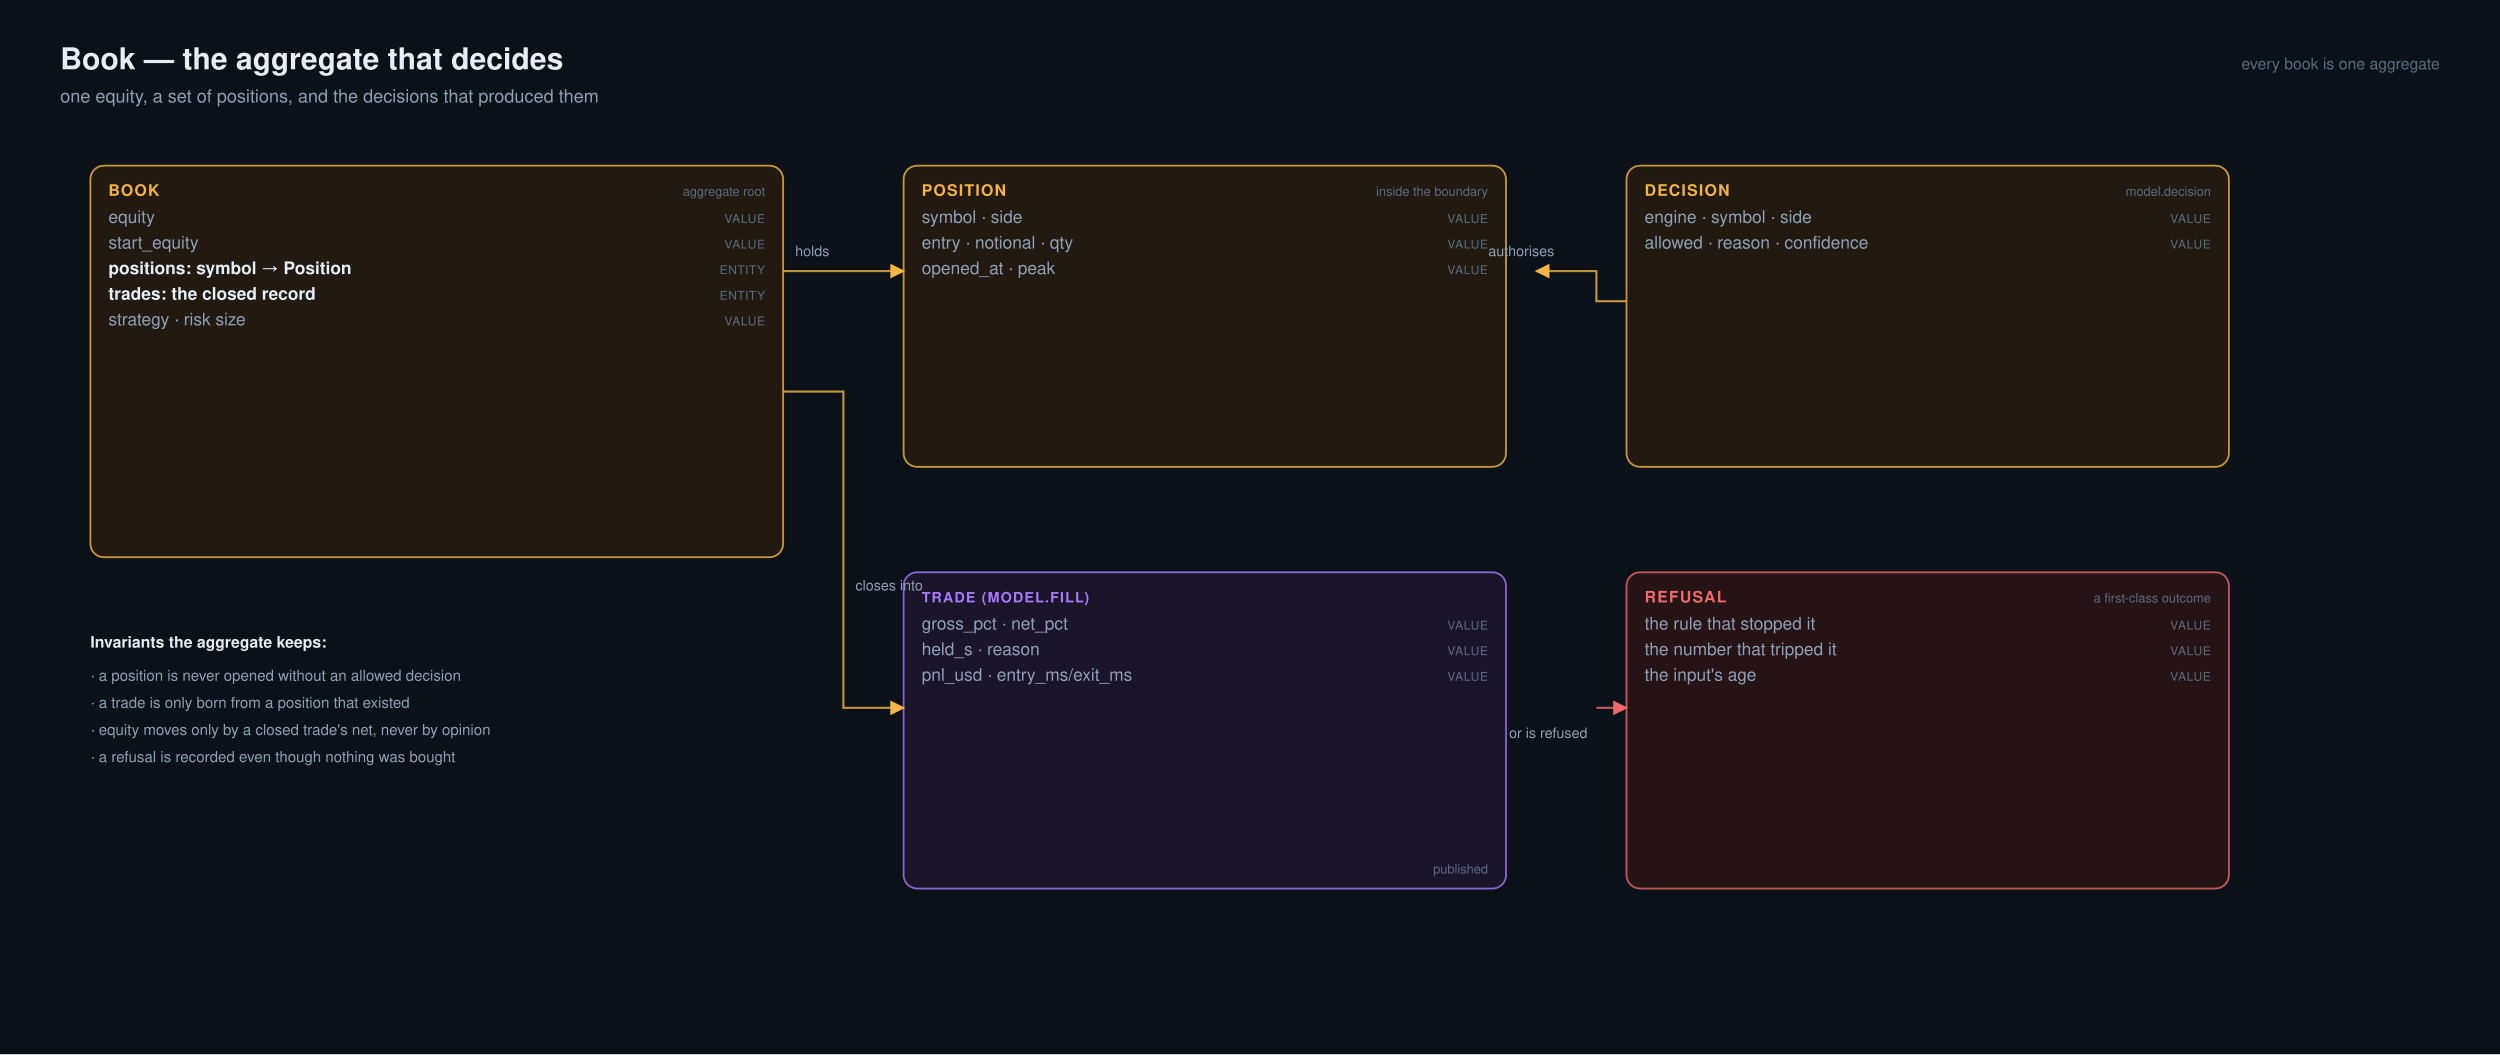
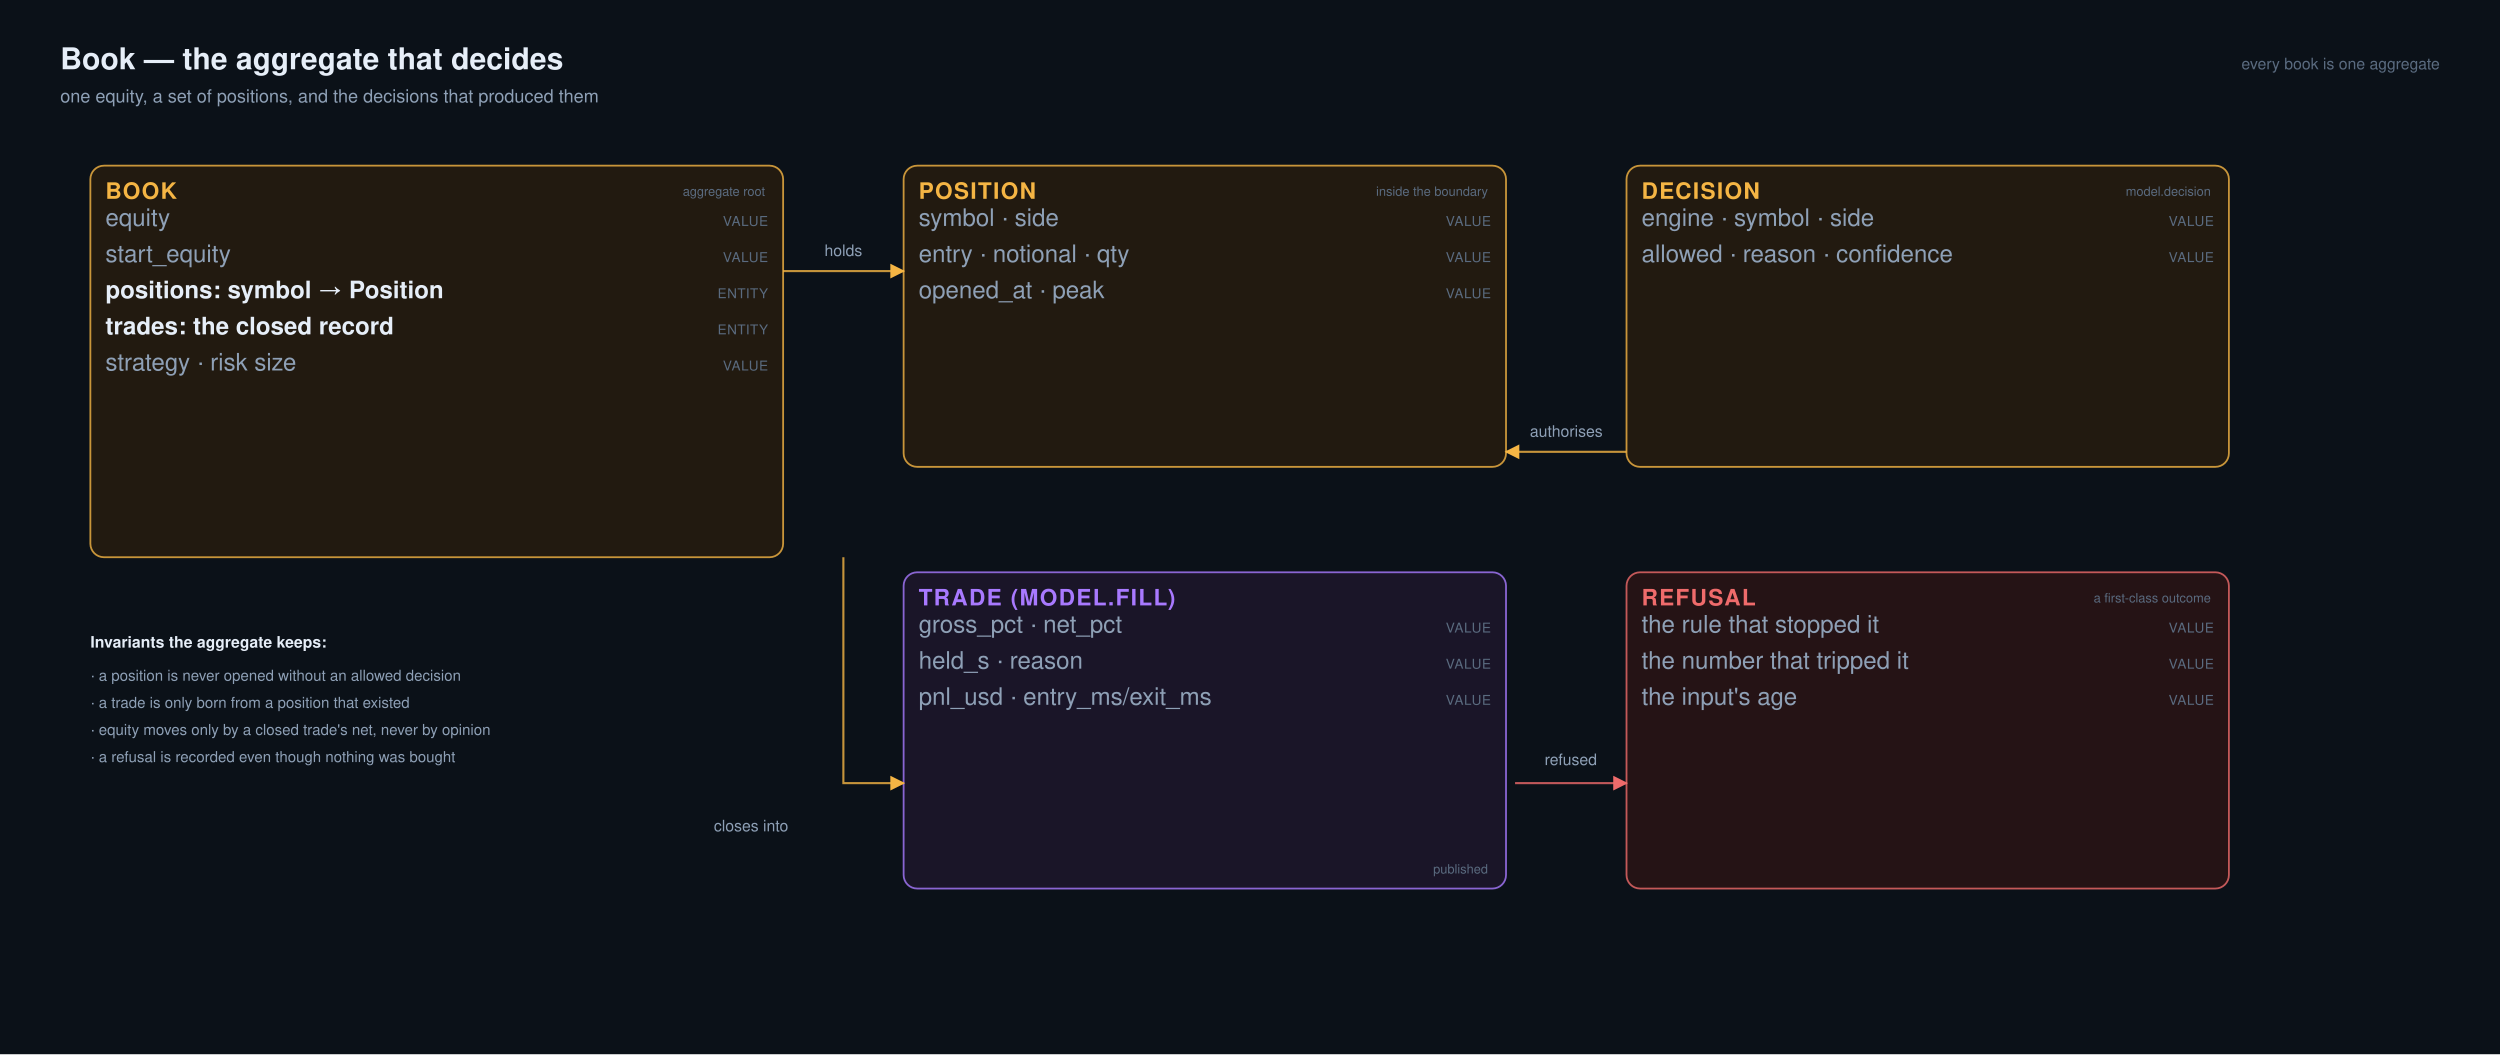
<svg xmlns="http://www.w3.org/2000/svg" width="1660" height="700" viewBox="0 0 1660 700" font-family="-apple-system, BlinkMacSystemFont, Helvetica, Arial, sans-serif">
  <rect width="1660" height="700" fill="#0b1118" />
  <marker id="a-market" viewBox="0 0 10 10" refX="9" refY="5" markerWidth="7" markerHeight="7" orient="auto-start-reverse">
    <path d="M 0 0 L 10 5 L 0 10 z" fill="#4f9bff" />
  </marker>
  <marker id="a-intel" viewBox="0 0 10 10" refX="9" refY="5" markerWidth="7" markerHeight="7" orient="auto-start-reverse">
    <path d="M 0 0 L 10 5 L 0 10 z" fill="#38d39f" />
  </marker>
  <marker id="a-model" viewBox="0 0 10 10" refX="9" refY="5" markerWidth="7" markerHeight="7" orient="auto-start-reverse">
    <path d="M 0 0 L 10 5 L 0 10 z" fill="#f5b544" />
  </marker>
  <marker id="a-risk" viewBox="0 0 10 10" refX="9" refY="5" markerWidth="7" markerHeight="7" orient="auto-start-reverse">
    <path d="M 0 0 L 10 5 L 0 10 z" fill="#ef6b6b" />
  </marker>
  <marker id="a-evidence" viewBox="0 0 10 10" refX="9" refY="5" markerWidth="7" markerHeight="7" orient="auto-start-reverse">
    <path d="M 0 0 L 10 5 L 0 10 z" fill="#a879ff" />
  </marker>
  <marker id="a-control" viewBox="0 0 10 10" refX="9" refY="5" markerWidth="7" markerHeight="7" orient="auto-start-reverse">
    <path d="M 0 0 L 10 5 L 0 10 z" fill="#7f8ea3" />
  </marker>
  <text x="40" y="46" fill="#e6eef8" font-size="20" font-weight="700">Book — the aggregate that decides</text>
  <text x="40" y="68" fill="#8ea0b6" font-size="12">one equity, a set of positions, and the decisions that produced them</text>
  <text x="1620" y="46" fill="#5a6b80" font-size="10.5" text-anchor="end">every book is one aggregate</text>
  <rect x="60" y="110" width="460" height="260" rx="9" fill="#221a10" stroke="#f5b544" stroke-opacity="0.8" stroke-width="1.2" />
-   <text x="72" y="130" fill="#f5b544" font-size="10.5" font-weight="700" letter-spacing="0.08em">BOOK</text>
+   <text x="70" y="132" fill="#f5b544" font-size="15.0" font-weight="700" letter-spacing="0.06em">BOOK</text>
  <text x="508" y="130" fill="#5a6b80" font-size="8.5" text-anchor="end">aggregate root</text>
-   <text x="72" y="148" fill="#8ea0b6" font-size="11.5" font-weight="400">equity</text>
-   <text x="508" y="148" fill="#5a6b80" font-size="8" text-anchor="end" letter-spacing="0.05em">VALUE</text>
-   <text x="72" y="165" fill="#8ea0b6" font-size="11.5" font-weight="400">start_equity</text>
-   <text x="508" y="165" fill="#5a6b80" font-size="8" text-anchor="end" letter-spacing="0.05em">VALUE</text>
-   <text x="72" y="182" fill="#e6eef8" font-size="11.5" font-weight="600">positions: symbol → Position</text>
-   <text x="508" y="182" fill="#5a6b80" font-size="8" text-anchor="end" letter-spacing="0.05em">ENTITY</text>
-   <text x="72" y="199" fill="#e6eef8" font-size="11.5" font-weight="600">trades: the closed record</text>
-   <text x="508" y="199" fill="#5a6b80" font-size="8" text-anchor="end" letter-spacing="0.05em">ENTITY</text>
-   <text x="72" y="216" fill="#8ea0b6" font-size="11.5" font-weight="400">strategy · risk size</text>
-   <text x="508" y="216" fill="#5a6b80" font-size="8" text-anchor="end" letter-spacing="0.05em">VALUE</text>
+   <text x="70" y="150" fill="#8ea0b6" font-size="16.0" font-weight="400">equity</text>
+   <text x="510" y="150" fill="#5a6b80" font-size="9" text-anchor="end" letter-spacing="0.04em">VALUE</text>
+   <text x="70" y="174.0" fill="#8ea0b6" font-size="16.0" font-weight="400">start_equity</text>
+   <text x="510" y="174.0" fill="#5a6b80" font-size="9" text-anchor="end" letter-spacing="0.04em">VALUE</text>
+   <text x="70" y="198.0" fill="#e6eef8" font-size="16.0" font-weight="600">positions: symbol → Position</text>
+   <text x="510" y="198.0" fill="#5a6b80" font-size="9" text-anchor="end" letter-spacing="0.04em">ENTITY</text>
+   <text x="70" y="222.0" fill="#e6eef8" font-size="16.0" font-weight="600">trades: the closed record</text>
+   <text x="510" y="222.0" fill="#5a6b80" font-size="9" text-anchor="end" letter-spacing="0.04em">ENTITY</text>
+   <text x="70" y="246.0" fill="#8ea0b6" font-size="16.0" font-weight="400">strategy · risk size</text>
+   <text x="510" y="246.0" fill="#5a6b80" font-size="9" text-anchor="end" letter-spacing="0.04em">VALUE</text>
  <rect x="600" y="110" width="400" height="200" rx="9" fill="#221a10" stroke="#f5b544" stroke-opacity="0.8" stroke-width="1.2" />
-   <text x="612" y="130" fill="#f5b544" font-size="10.5" font-weight="700" letter-spacing="0.08em">POSITION</text>
+   <text x="610" y="132" fill="#f5b544" font-size="15.0" font-weight="700" letter-spacing="0.06em">POSITION</text>
  <text x="988" y="130" fill="#5a6b80" font-size="8.5" text-anchor="end">inside the boundary</text>
-   <text x="612" y="148" fill="#8ea0b6" font-size="11.5" font-weight="400">symbol · side</text>
-   <text x="988" y="148" fill="#5a6b80" font-size="8" text-anchor="end" letter-spacing="0.05em">VALUE</text>
-   <text x="612" y="165" fill="#8ea0b6" font-size="11.5" font-weight="400">entry · notional · qty</text>
-   <text x="988" y="165" fill="#5a6b80" font-size="8" text-anchor="end" letter-spacing="0.05em">VALUE</text>
-   <text x="612" y="182" fill="#8ea0b6" font-size="11.5" font-weight="400">opened_at · peak</text>
-   <text x="988" y="182" fill="#5a6b80" font-size="8" text-anchor="end" letter-spacing="0.05em">VALUE</text>
+   <text x="610" y="150" fill="#8ea0b6" font-size="16.0" font-weight="400">symbol · side</text>
+   <text x="990" y="150" fill="#5a6b80" font-size="9" text-anchor="end" letter-spacing="0.04em">VALUE</text>
+   <text x="610" y="174.0" fill="#8ea0b6" font-size="16.0" font-weight="400">entry · notional · qty</text>
+   <text x="990" y="174.0" fill="#5a6b80" font-size="9" text-anchor="end" letter-spacing="0.04em">VALUE</text>
+   <text x="610" y="198.0" fill="#8ea0b6" font-size="16.0" font-weight="400">opened_at · peak</text>
+   <text x="990" y="198.0" fill="#5a6b80" font-size="9" text-anchor="end" letter-spacing="0.04em">VALUE</text>
  <rect x="600" y="380" width="400" height="210" rx="9" fill="#1a1528" stroke="#a879ff" stroke-opacity="0.8" stroke-width="1.2" />
-   <text x="612" y="400" fill="#a879ff" font-size="9.5" font-weight="700" letter-spacing="0.08em">TRADE (MODEL.FILL)</text>
+   <text x="610" y="402" fill="#a879ff" font-size="15.0" font-weight="700" letter-spacing="0.06em">TRADE (MODEL.FILL)</text>
  <text x="988" y="580" fill="#5a6b80" font-size="8.5" text-anchor="end">published</text>
-   <text x="612" y="418" fill="#8ea0b6" font-size="11.5" font-weight="400">gross_pct · net_pct</text>
-   <text x="988" y="418" fill="#5a6b80" font-size="8" text-anchor="end" letter-spacing="0.05em">VALUE</text>
-   <text x="612" y="435" fill="#8ea0b6" font-size="11.5" font-weight="400">held_s · reason</text>
-   <text x="988" y="435" fill="#5a6b80" font-size="8" text-anchor="end" letter-spacing="0.05em">VALUE</text>
-   <text x="612" y="452" fill="#8ea0b6" font-size="11.5" font-weight="400">pnl_usd · entry_ms/exit_ms</text>
-   <text x="988" y="452" fill="#5a6b80" font-size="8" text-anchor="end" letter-spacing="0.05em">VALUE</text>
+   <text x="610" y="420" fill="#8ea0b6" font-size="16.0" font-weight="400">gross_pct · net_pct</text>
+   <text x="990" y="420" fill="#5a6b80" font-size="9" text-anchor="end" letter-spacing="0.04em">VALUE</text>
+   <text x="610" y="444.0" fill="#8ea0b6" font-size="16.0" font-weight="400">held_s · reason</text>
+   <text x="990" y="444.0" fill="#5a6b80" font-size="9" text-anchor="end" letter-spacing="0.04em">VALUE</text>
+   <text x="610" y="468.0" fill="#8ea0b6" font-size="16.0" font-weight="400">pnl_usd · entry_ms/exit_ms</text>
+   <text x="990" y="468.0" fill="#5a6b80" font-size="9" text-anchor="end" letter-spacing="0.04em">VALUE</text>
  <rect x="1080" y="110" width="400" height="200" rx="9" fill="#221a10" stroke="#f5b544" stroke-opacity="0.8" stroke-width="1.2" />
-   <text x="1092" y="130" fill="#f5b544" font-size="10.5" font-weight="700" letter-spacing="0.08em">DECISION</text>
+   <text x="1090" y="132" fill="#f5b544" font-size="15.0" font-weight="700" letter-spacing="0.06em">DECISION</text>
  <text x="1468" y="130" fill="#5a6b80" font-size="8.5" text-anchor="end">model.decision</text>
-   <text x="1092" y="148" fill="#8ea0b6" font-size="11.5" font-weight="400">engine · symbol · side</text>
-   <text x="1468" y="148" fill="#5a6b80" font-size="8" text-anchor="end" letter-spacing="0.05em">VALUE</text>
-   <text x="1092" y="165" fill="#8ea0b6" font-size="11.5" font-weight="400">allowed · reason · confidence</text>
-   <text x="1468" y="165" fill="#5a6b80" font-size="8" text-anchor="end" letter-spacing="0.05em">VALUE</text>
+   <text x="1090" y="150" fill="#8ea0b6" font-size="16.0" font-weight="400">engine · symbol · side</text>
+   <text x="1470" y="150" fill="#5a6b80" font-size="9" text-anchor="end" letter-spacing="0.04em">VALUE</text>
+   <text x="1090" y="174.0" fill="#8ea0b6" font-size="16.0" font-weight="400">allowed · reason · confidence</text>
+   <text x="1470" y="174.0" fill="#5a6b80" font-size="9" text-anchor="end" letter-spacing="0.04em">VALUE</text>
  <rect x="1080" y="380" width="400" height="210" rx="9" fill="#251315" stroke="#ef6b6b" stroke-opacity="0.8" stroke-width="1.2" />
-   <text x="1092" y="400" fill="#ef6b6b" font-size="10.5" font-weight="700" letter-spacing="0.08em">REFUSAL</text>
+   <text x="1090" y="402" fill="#ef6b6b" font-size="15.0" font-weight="700" letter-spacing="0.06em">REFUSAL</text>
  <text x="1468" y="400" fill="#5a6b80" font-size="8.5" text-anchor="end">a first-class outcome</text>
-   <text x="1092" y="418" fill="#8ea0b6" font-size="11.5" font-weight="400">the rule that stopped it</text>
-   <text x="1468" y="418" fill="#5a6b80" font-size="8" text-anchor="end" letter-spacing="0.05em">VALUE</text>
-   <text x="1092" y="435" fill="#8ea0b6" font-size="11.5" font-weight="400">the number that tripped it</text>
-   <text x="1468" y="435" fill="#5a6b80" font-size="8" text-anchor="end" letter-spacing="0.05em">VALUE</text>
-   <text x="1092" y="452" fill="#8ea0b6" font-size="11.5" font-weight="400">the input's age</text>
-   <text x="1468" y="452" fill="#5a6b80" font-size="8" text-anchor="end" letter-spacing="0.05em">VALUE</text>
+   <text x="1090" y="420" fill="#8ea0b6" font-size="16.0" font-weight="400">the rule that stopped it</text>
+   <text x="1470" y="420" fill="#5a6b80" font-size="9" text-anchor="end" letter-spacing="0.04em">VALUE</text>
+   <text x="1090" y="444.0" fill="#8ea0b6" font-size="16.0" font-weight="400">the number that tripped it</text>
+   <text x="1470" y="444.0" fill="#5a6b80" font-size="9" text-anchor="end" letter-spacing="0.04em">VALUE</text>
+   <text x="1090" y="468.0" fill="#8ea0b6" font-size="16.0" font-weight="400">the input's age</text>
+   <text x="1470" y="468.0" fill="#5a6b80" font-size="9" text-anchor="end" letter-spacing="0.04em">VALUE</text>
  <path d="M 520,180 L 600,180" fill="none" stroke="#f5b544" stroke-opacity="0.8" stroke-width="1.4" marker-end="url(#a-model)" />
-   <text x="528" y="170" fill="#8ea0b6" font-size="9.5" text-anchor="start">holds</text>
-   <path d="M 520,260 L 560,260 L 560,470 L 600,470" fill="none" stroke="#f5b544" stroke-opacity="0.8" stroke-width="1.4" marker-end="url(#a-model)" />
-   <text x="568" y="392" fill="#8ea0b6" font-size="9.5" text-anchor="start">closes into</text>
-   <path d="M 1060,470 L 1080,470" fill="none" stroke="#ef6b6b" stroke-opacity="0.8" stroke-width="1.4" marker-end="url(#a-risk)" />
-   <text x="1002" y="490" fill="#8ea0b6" font-size="9.5" text-anchor="start">or is refused</text>
-   <path d="M 1080,200 L 1060,200 L 1060,180 L 1020,180" fill="none" stroke="#f5b544" stroke-opacity="0.8" stroke-width="1.4" marker-end="url(#a-model)" />
-   <text x="1032" y="170" fill="#8ea0b6" font-size="9.5" text-anchor="end">authorises</text>
+   <text x="560" y="170" fill="#8ea0b6" font-size="10.5" text-anchor="middle" font-weight="400">holds</text>
+   <path d="M 1080,300 L 1000,300" fill="none" stroke="#f5b544" stroke-opacity="0.8" stroke-width="1.4" marker-end="url(#a-model)" />
+   <text x="1040" y="290" fill="#8ea0b6" font-size="10.5" text-anchor="middle" font-weight="400">authorises</text>
+   <path d="M 560,370 L 560,520 L 600,520" fill="none" stroke="#f5b544" stroke-opacity="0.8" stroke-width="1.4" marker-end="url(#a-model)" />
+   <text x="474" y="552" fill="#8ea0b6" font-size="10.5" text-anchor="start" font-weight="400">closes into</text>
+   <path d="M 1006,520 L 1080,520" fill="none" stroke="#ef6b6b" stroke-opacity="0.8" stroke-width="1.4" marker-end="url(#a-risk)" />
+   <text x="1043" y="508" fill="#8ea0b6" font-size="10.5" text-anchor="middle" font-weight="400">refused</text>
  <text x="60" y="430" fill="#e6eef8" font-size="10.5" text-anchor="start" font-weight="600">Invariants the aggregate keeps:</text>
  <text x="60" y="452" fill="#8ea0b6" font-size="10" text-anchor="start" font-weight="400">· a position is never opened without an allowed decision</text>
  <text x="60" y="470" fill="#8ea0b6" font-size="10" text-anchor="start" font-weight="400">· a trade is only born from a position that existed</text>
  <text x="60" y="488" fill="#8ea0b6" font-size="10" text-anchor="start" font-weight="400">· equity moves only by a closed trade's net, never by opinion</text>
  <text x="60" y="506" fill="#8ea0b6" font-size="10" text-anchor="start" font-weight="400">· a refusal is recorded even though nothing was bought</text>
</svg>
